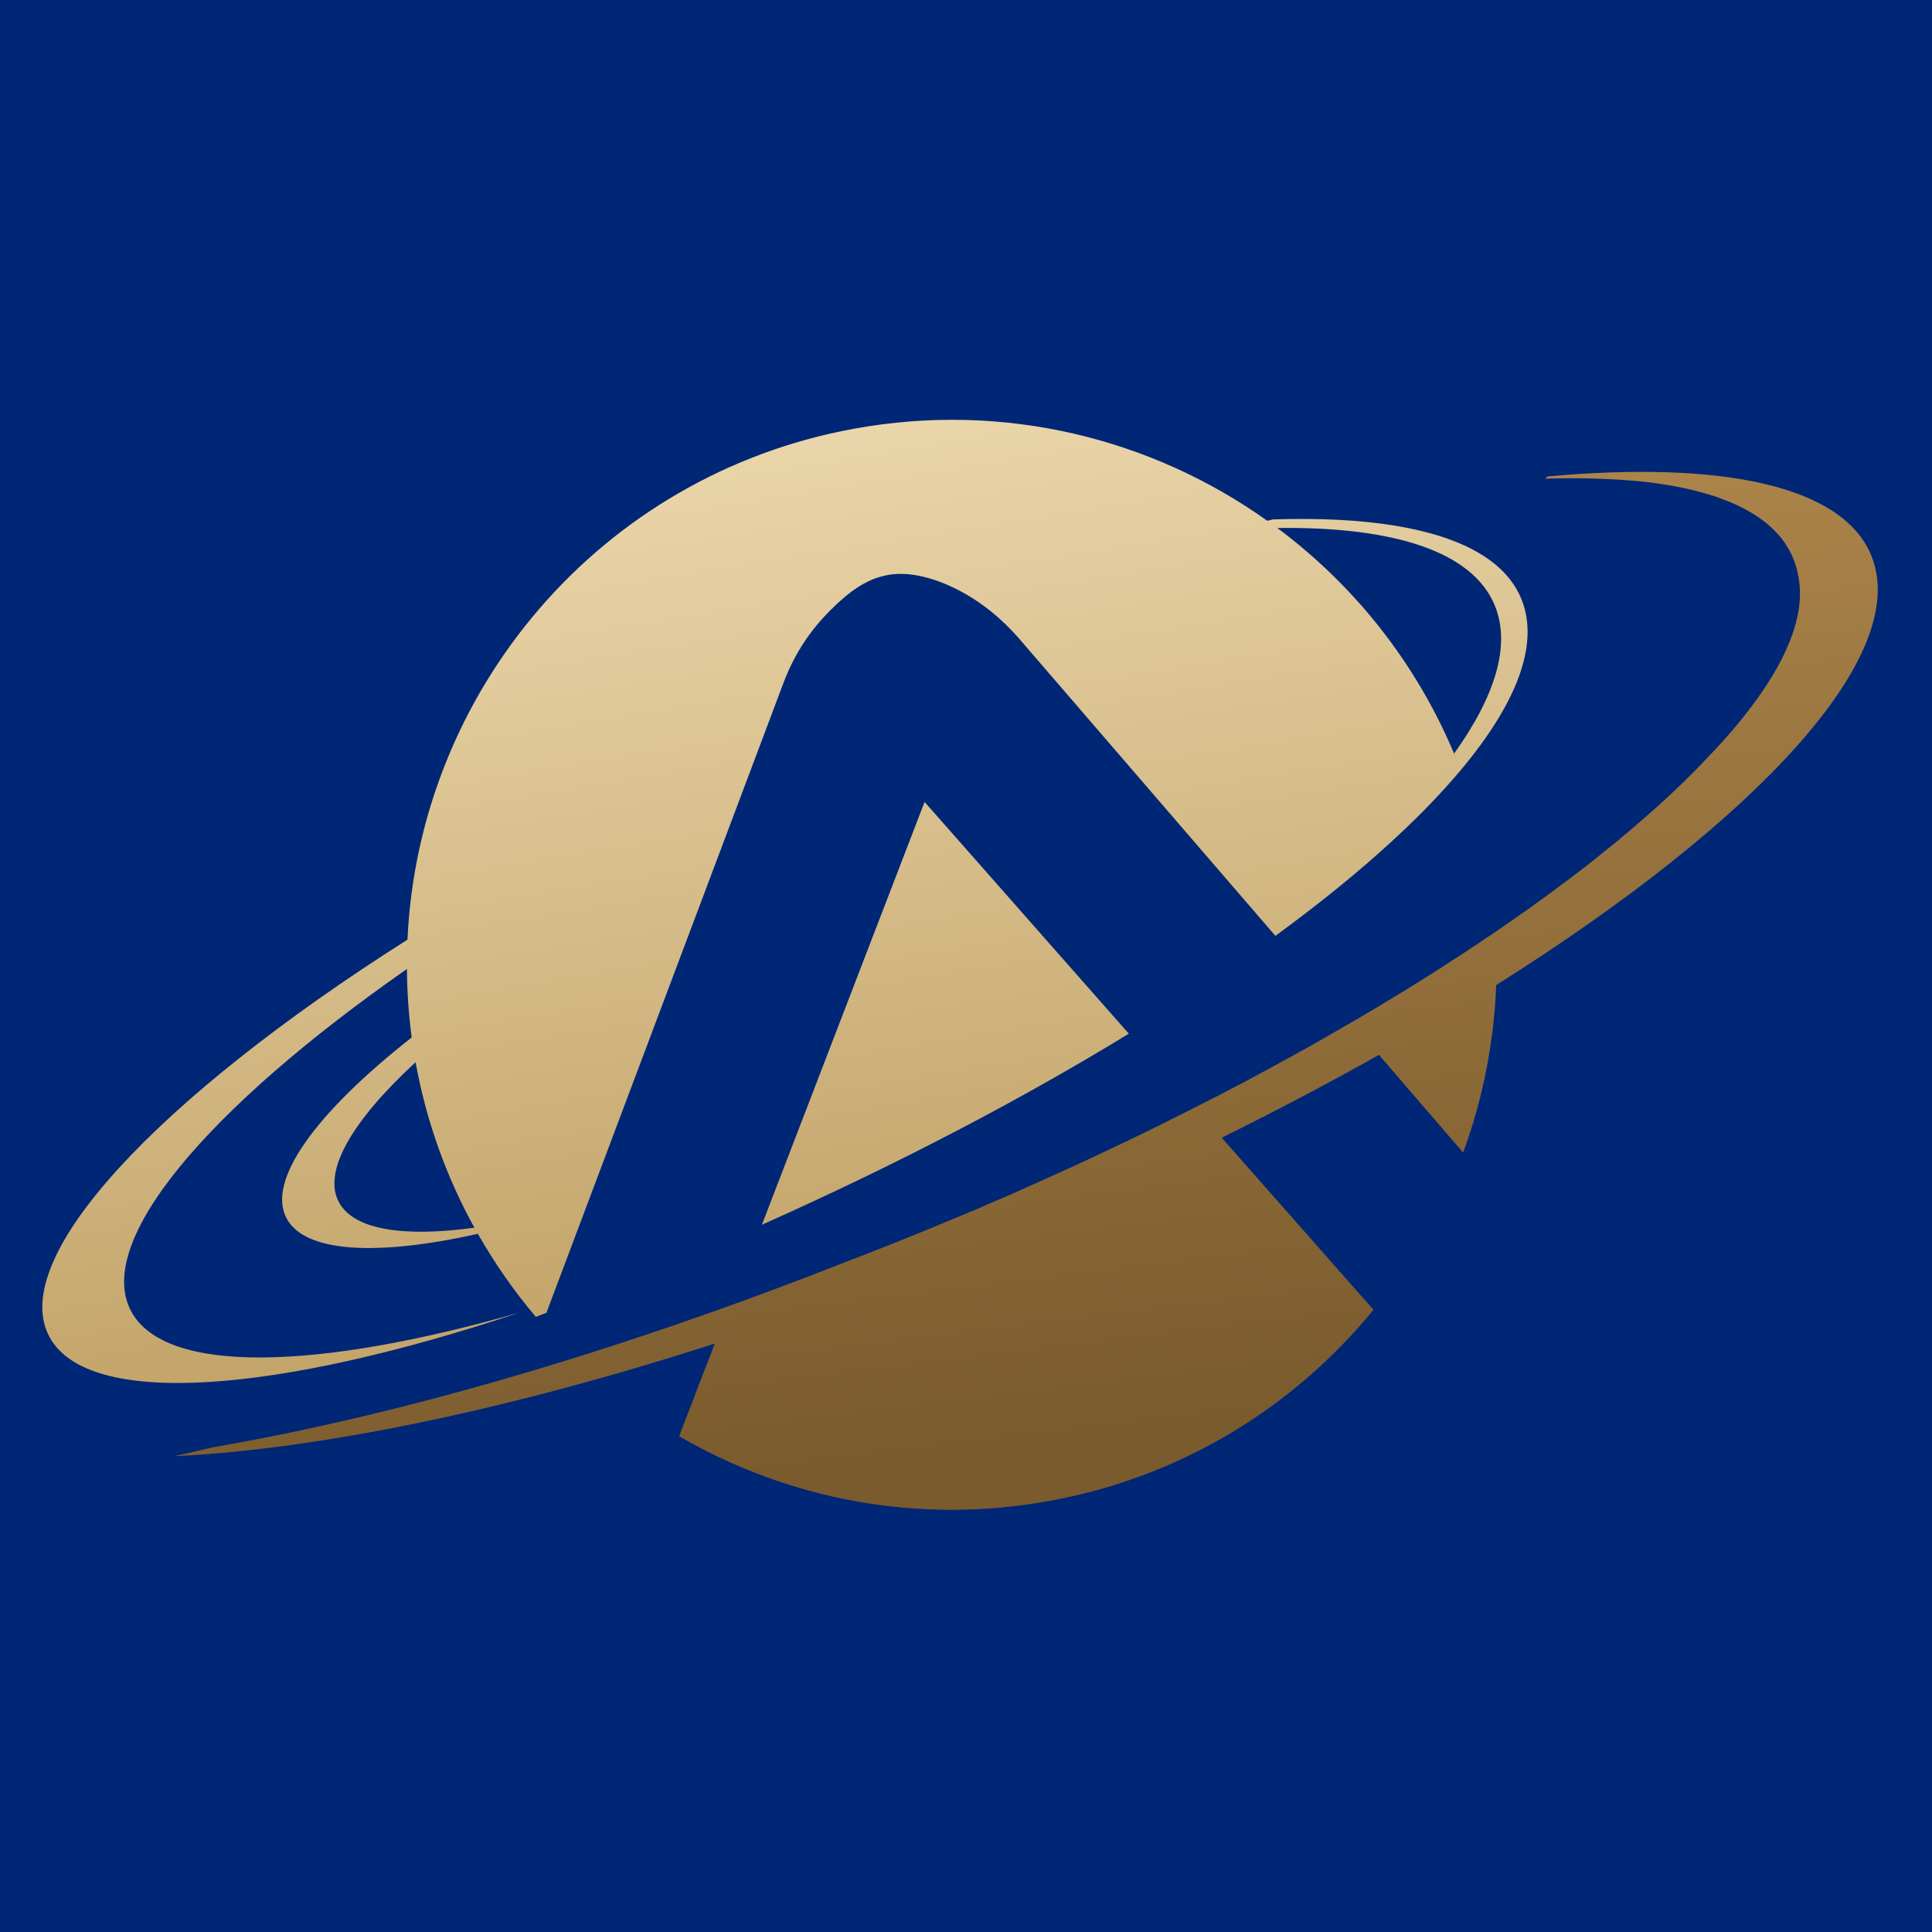
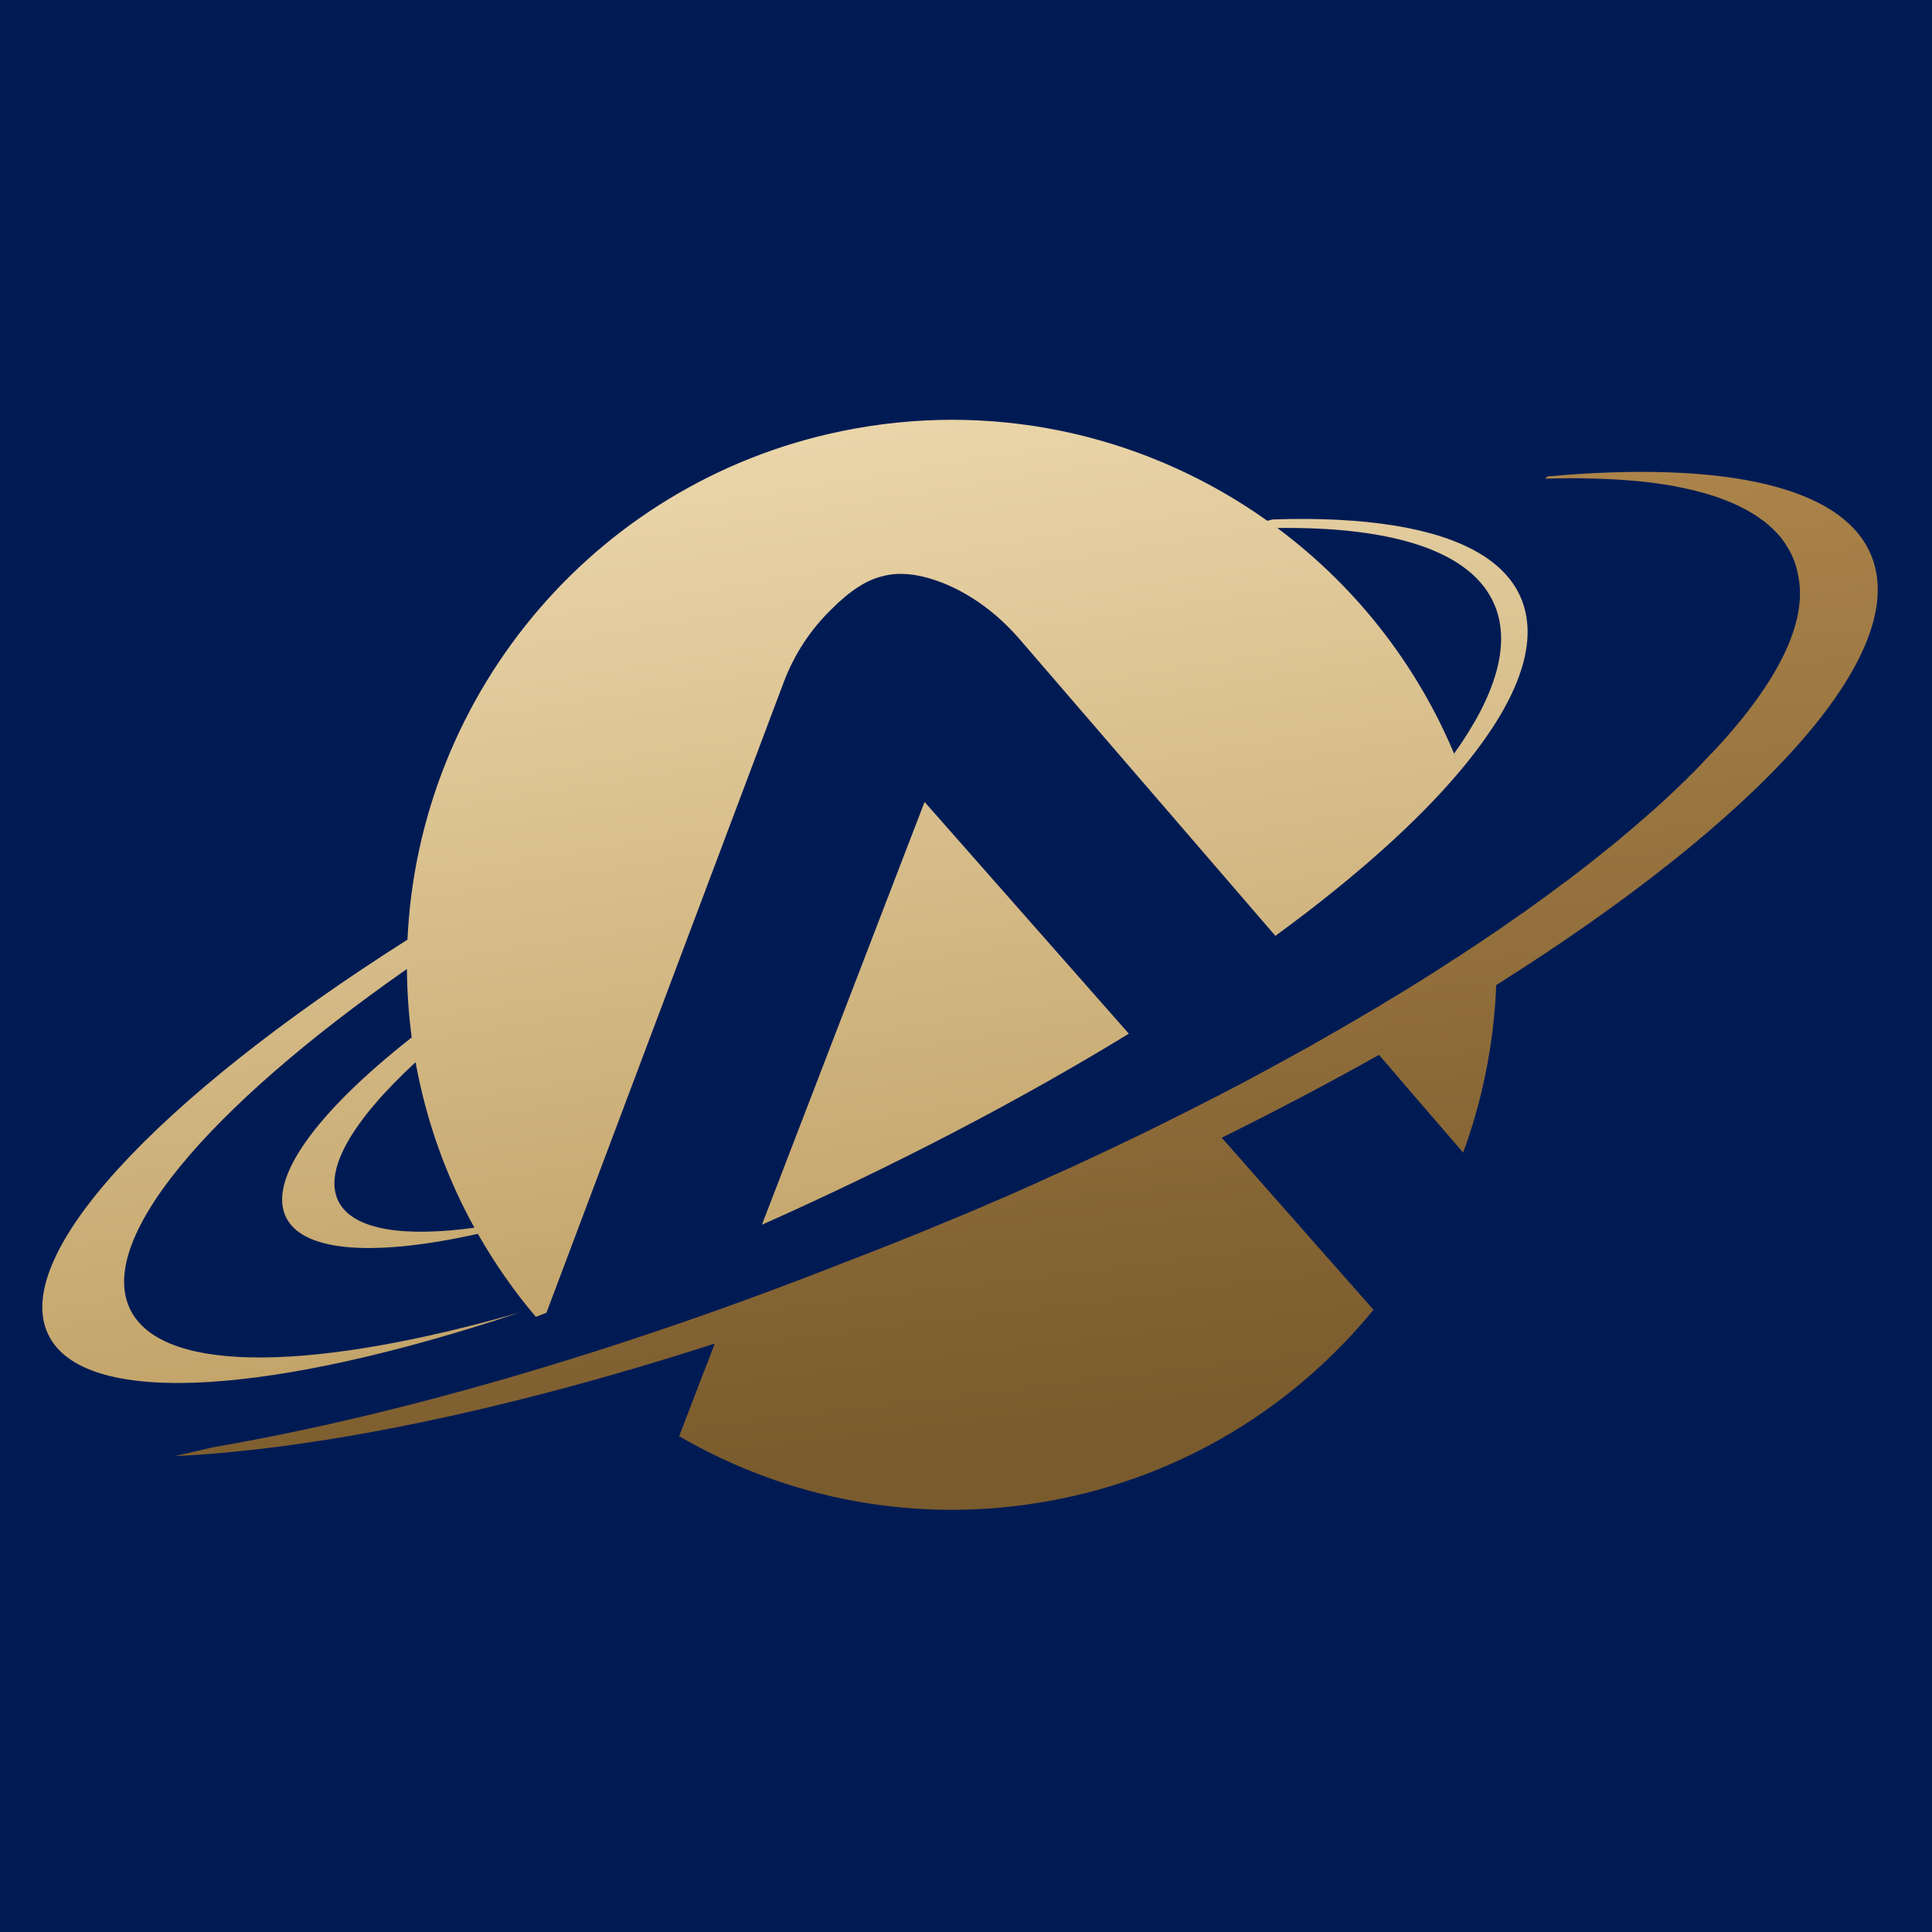
<svg xmlns="http://www.w3.org/2000/svg" viewBox="0 0 64 64">
  <defs>
    <linearGradient id="fv-hi" x1="0" y1="0" x2="0.25" y2="1">
      <stop offset="0" stop-color="#F0DDB4" />
      <stop offset="1" stop-color="#C2A368" />
    </linearGradient>
    <linearGradient id="fv-lo" x1="0" y1="0" x2="0.2" y2="1">
      <stop offset="0" stop-color="#B58C50" />
      <stop offset="1" stop-color="#7A5B2D" />
    </linearGradient>
  </defs>
-   <rect width="64" height="64" fill="#002676" />
+   <rect width="64" height="64" fill="#001B54" />
  <g transform="translate(-14.585 1.831) scale(0.1694)">
    <path d="M178.87 229.27 C178.89 229.30 178.91 229.33 178.92 229.36 C173.48 219.53 169.51 208.67 167.38 197.00 C167.32 196.68 167.29 196.36 167.23 196.04 C167.28 196.33 167.31 196.62 167.37 196.90 C154.99 208.33 149.06 218.30 152.42 224.37 C155.37 229.70 165.05 231.16 178.87 229.27 M383.67 106.49 L383.67 106.49 C387.15 115.29 382.63 126.81 371.74 139.80 C371.33 138.71 370.88 137.65 370.43 136.58 C378.56 125.24 381.60 115.26 378.38 107.53 C374.00 97.01 358.62 92.15 335.88 92.44 C351.76 104.27 364.39 120.53 371.74 139.80 C363.27 149.92 350.93 160.92 335.50 172.20 L285.28 113.95 C281.00 109.10 276.17 105.54 270.75 103.30 C266.05 101.42 262.02 100.94 258.64 101.88 C255.56 102.60 252.23 104.76 248.70 108.32 C244.59 112.32 241.50 117.03 239.42 122.43 L192.95 245.91 C192.26 246.17 191.56 246.46 190.88 246.70 C186.62 241.68 182.82 236.23 179.52 230.42 C179.53 230.44 179.54 230.45 179.54 230.47 C159.97 234.83 145.87 234.19 142.20 227.55 C138.06 220.10 147.94 206.74 166.60 192.07 C166.61 192.13 166.63 192.19 166.63 192.25 C166.02 187.70 165.71 183.16 165.67 178.68 C126.52 206.02 104.30 232.16 111.82 245.75 C118.61 258.02 148.16 257.17 187.76 245.84 C140.27 261.72 103.49 264.61 95.83 250.73 C87.31 235.37 116.82 203.99 165.78 172.94 C167.98 124.45 203.30 82.12 253.09 73.03 C282.53 67.66 311.32 74.96 333.92 91.03 C334.28 90.94 334.64 90.85 334.99 90.77 C344.05 90.46 352.12 90.87 358.97 92.00 C371.98 94.14 380.66 98.90 383.67 106.49 M235.09 228.69 C261.64 216.86 285.92 204.13 306.84 191.33 L266.90 146.01 Z" fill="url(#fv-hi)" fill-rule="evenodd" />
    <path d="M372.22 214.58 C374.98 207.09 376.89 199.27 377.90 191.22 L377.91 191.21 C377.92 191.21 377.92 191.21 377.92 191.21 C377.94 191.07 377.95 190.94 377.97 190.81 C378.09 189.83 378.18 188.84 378.27 187.86 C378.32 187.34 378.38 186.81 378.42 186.29 C378.54 184.81 378.63 183.32 378.68 181.84 L378.67 181.83 C429.84 149.60 459.76 117.44 452.11 98.03 C446.67 84.19 423.10 79.27 388.78 82.35 L388.21 82.79 L388.22 82.79 C391.48 82.69 394.62 82.68 397.61 82.77 L397.68 82.77 C400.66 82.85 403.49 83.02 406.16 83.26 C406.22 83.27 406.25 83.27 406.30 83.27 C408.95 83.52 411.45 83.88 413.84 84.32 C413.88 84.35 413.94 84.35 413.99 84.36 C415.15 84.59 416.28 84.83 417.38 85.09 C417.41 85.09 417.42 85.11 417.48 85.12 C418.52 85.38 419.55 85.66 420.51 85.96 C420.60 85.98 420.65 86.01 420.72 86.03 C421.70 86.32 422.64 86.67 423.53 87.03 C423.61 87.06 423.71 87.09 423.81 87.13 C424.65 87.46 425.45 87.81 426.21 88.18 C426.29 88.21 426.34 88.24 426.42 88.28 C427.20 88.66 427.97 89.09 428.67 89.52 C428.79 89.57 428.88 89.64 428.99 89.71 C429.67 90.14 430.28 90.55 430.87 91.00 C430.92 91.03 430.97 91.07 431.04 91.10 C431.65 91.58 432.20 92.09 432.75 92.60 C432.85 92.70 432.94 92.80 433.07 92.92 C433.56 93.39 434.01 93.89 434.44 94.42 C434.47 94.47 434.49 94.49 434.52 94.53 C434.95 95.09 435.33 95.65 435.68 96.28 C435.77 96.39 435.86 96.54 435.94 96.68 C436.27 97.27 436.58 97.90 436.83 98.56 C437.23 99.51 437.50 100.51 437.69 101.54 C439.77 110.89 433.58 122.99 420.79 136.53 C420.78 136.53 420.77 136.53 420.75 136.54 C419.98 137.37 419.19 138.21 418.35 139.08 C418.20 139.23 418.07 139.38 417.92 139.53 C417.24 140.22 416.51 140.95 415.80 141.64 C415.61 141.82 415.40 142.03 415.19 142.23 C414.43 142.97 413.63 143.75 412.81 144.50 C412.71 144.59 412.60 144.68 412.52 144.77 C411.59 145.66 410.60 146.55 409.63 147.42 C409.49 147.53 409.39 147.64 409.24 147.75 C408.39 148.52 407.53 149.26 406.65 150.01 C406.41 150.23 406.19 150.45 405.94 150.63 C405.10 151.39 404.20 152.14 403.29 152.86 C403.15 153.00 403.00 153.14 402.82 153.29 C401.74 154.16 400.64 155.09 399.49 155.97 C399.39 156.06 399.30 156.15 399.21 156.21 C398.22 157.00 397.21 157.82 396.15 158.64 C395.88 158.82 395.60 159.05 395.33 159.27 C394.39 159.99 393.40 160.73 392.47 161.46 C392.21 161.62 391.99 161.80 391.76 161.95 C390.53 162.88 389.31 163.81 388.05 164.72 C388.02 164.73 388.02 164.73 388.00 164.74 C386.79 165.63 385.56 166.52 384.32 167.41 C384.02 167.60 383.71 167.81 383.41 168.03 C382.39 168.76 381.35 169.46 380.29 170.21 C380.02 170.40 379.73 170.59 379.43 170.81 C376.80 172.60 374.07 174.43 371.28 176.25 C370.97 176.46 370.64 176.67 370.30 176.86 C369.20 177.60 368.10 178.31 366.95 179.04 C366.60 179.27 366.25 179.48 365.92 179.69 C364.51 180.59 363.10 181.48 361.64 182.36 C361.64 182.37 361.62 182.38 361.61 182.40 C360.10 183.30 358.61 184.22 357.09 185.13 C356.75 185.34 356.39 185.56 356.04 185.78 C354.87 186.47 353.71 187.18 352.49 187.86 C352.09 188.13 351.67 188.38 351.24 188.61 C349.90 189.40 348.55 190.17 347.16 190.97 C346.99 191.08 346.79 191.18 346.61 191.28 C345.03 192.19 343.46 193.11 341.85 194.01 C341.48 194.20 341.13 194.39 340.76 194.60 C339.51 195.30 338.26 195.99 336.97 196.68 C336.52 196.94 336.04 197.21 335.57 197.46 C334.26 198.18 332.93 198.88 331.59 199.61 C331.26 199.78 330.95 199.94 330.63 200.14 C328.97 201.01 327.30 201.91 325.61 202.76 C325.26 202.96 324.92 203.11 324.58 203.31 C323.21 203.99 321.85 204.71 320.48 205.40 C319.97 205.65 319.45 205.90 318.93 206.18 C317.63 206.82 316.30 207.51 314.97 208.16 C314.56 208.41 314.11 208.61 313.70 208.81 C311.95 209.67 310.21 210.53 308.45 211.39 C308.13 211.51 307.84 211.68 307.55 211.81 C306.08 212.53 304.61 213.21 303.10 213.93 C302.55 214.20 302.01 214.45 301.47 214.70 C300.13 215.35 298.79 215.96 297.42 216.60 C296.92 216.82 296.44 217.06 295.95 217.28 C294.12 218.11 292.30 218.94 290.45 219.76 C290.27 219.87 290.08 219.94 289.87 220.03 C288.25 220.76 286.59 221.49 284.94 222.24 C284.36 222.48 283.79 222.73 283.23 222.99 C281.85 223.58 280.47 224.17 279.11 224.76 C278.55 225.01 277.97 225.25 277.42 225.50 C275.53 226.29 273.65 227.09 271.73 227.87 C268.31 229.31 264.90 230.69 261.49 232.05 C261.47 232.07 261.46 232.07 261.41 232.09 C258.06 233.44 254.68 234.73 251.34 236.02 C251.29 236.05 251.27 236.05 251.23 236.06 C206.02 253.88 163.09 266.15 127.78 272.20 C125.22 272.81 122.69 273.39 120.20 273.95 C148.34 272.59 185.16 265.06 225.86 251.93 L225.86 251.92 L225.87 251.93 L225.87 251.93 L224.36 255.90 L224.34 255.90 L225.84 251.99 L218.91 270.04 C240.03 282.32 265.43 287.42 291.35 282.69 C317.25 277.99 339.22 264.24 354.68 245.32 L325.01 211.68 L329.22 216.44 L329.21 216.45 L325.01 211.68 C324.91 211.72 324.81 211.77 324.72 211.82 L322.72 212.81 L324.73 211.81 C335.56 206.45 345.93 201.00 355.76 195.47 L360.42 200.88 L360.41 200.89 Z" fill="url(#fv-lo)" fill-rule="evenodd" />
  </g>
</svg>
